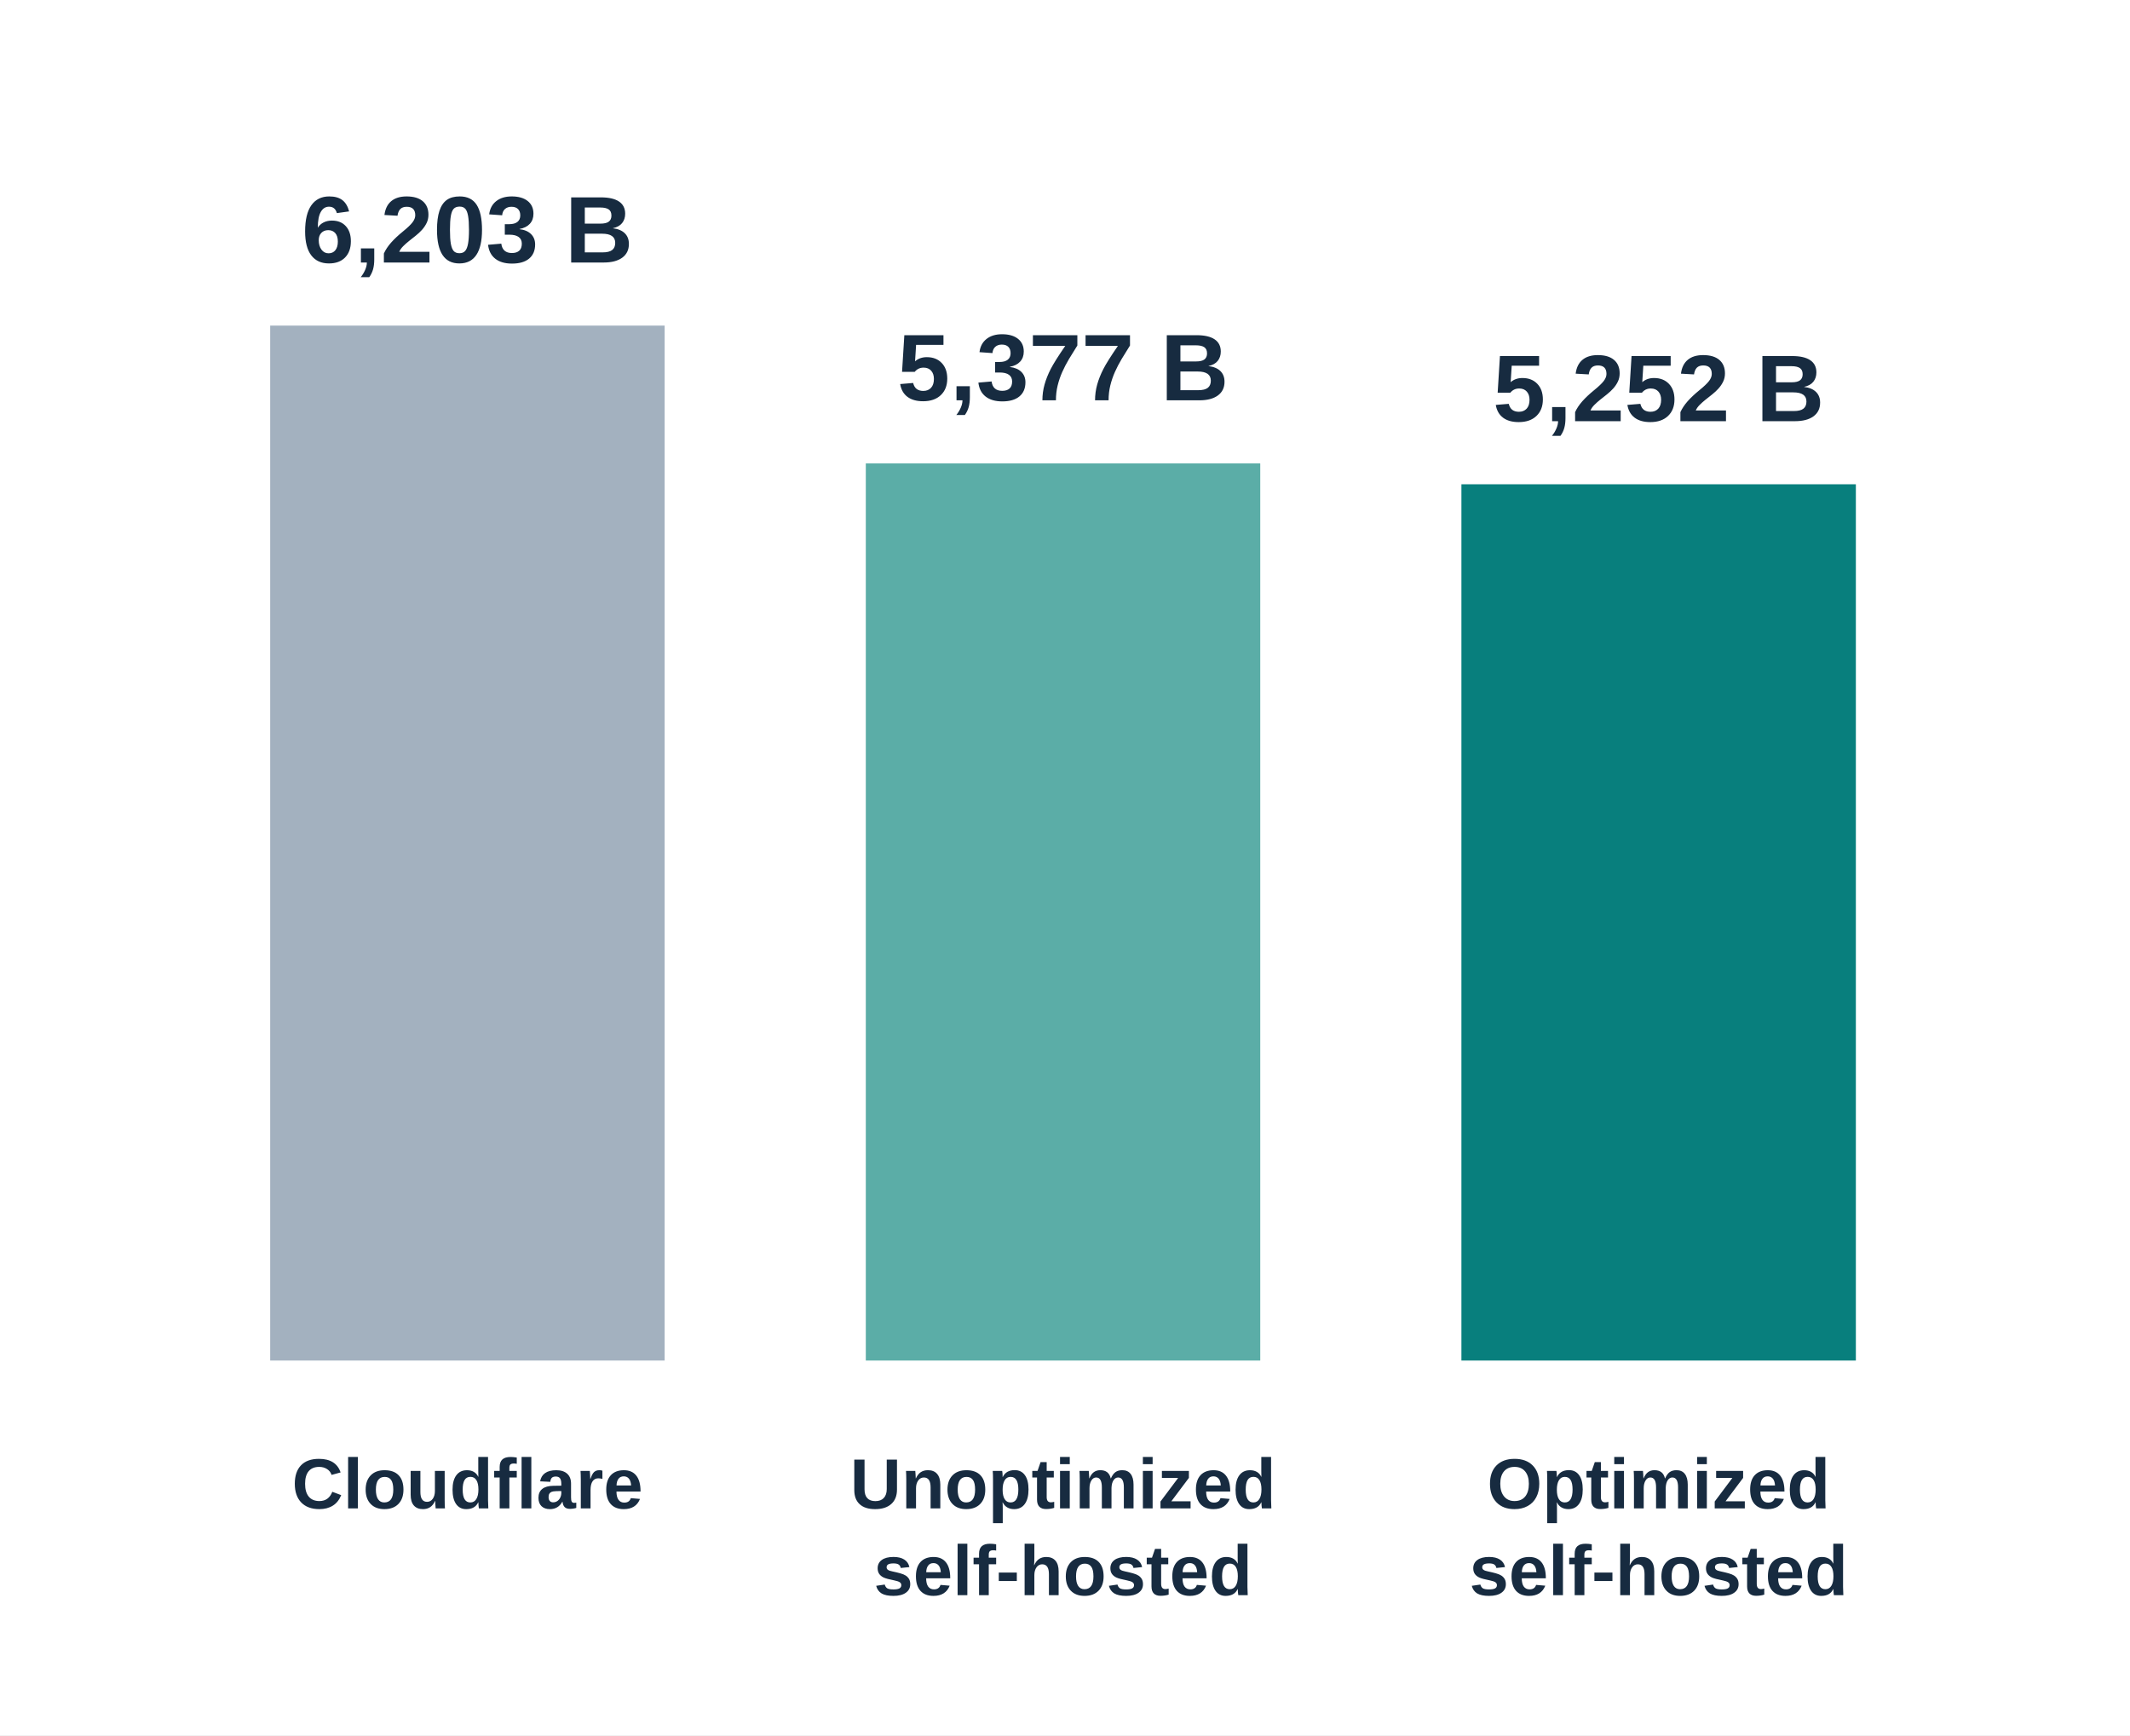
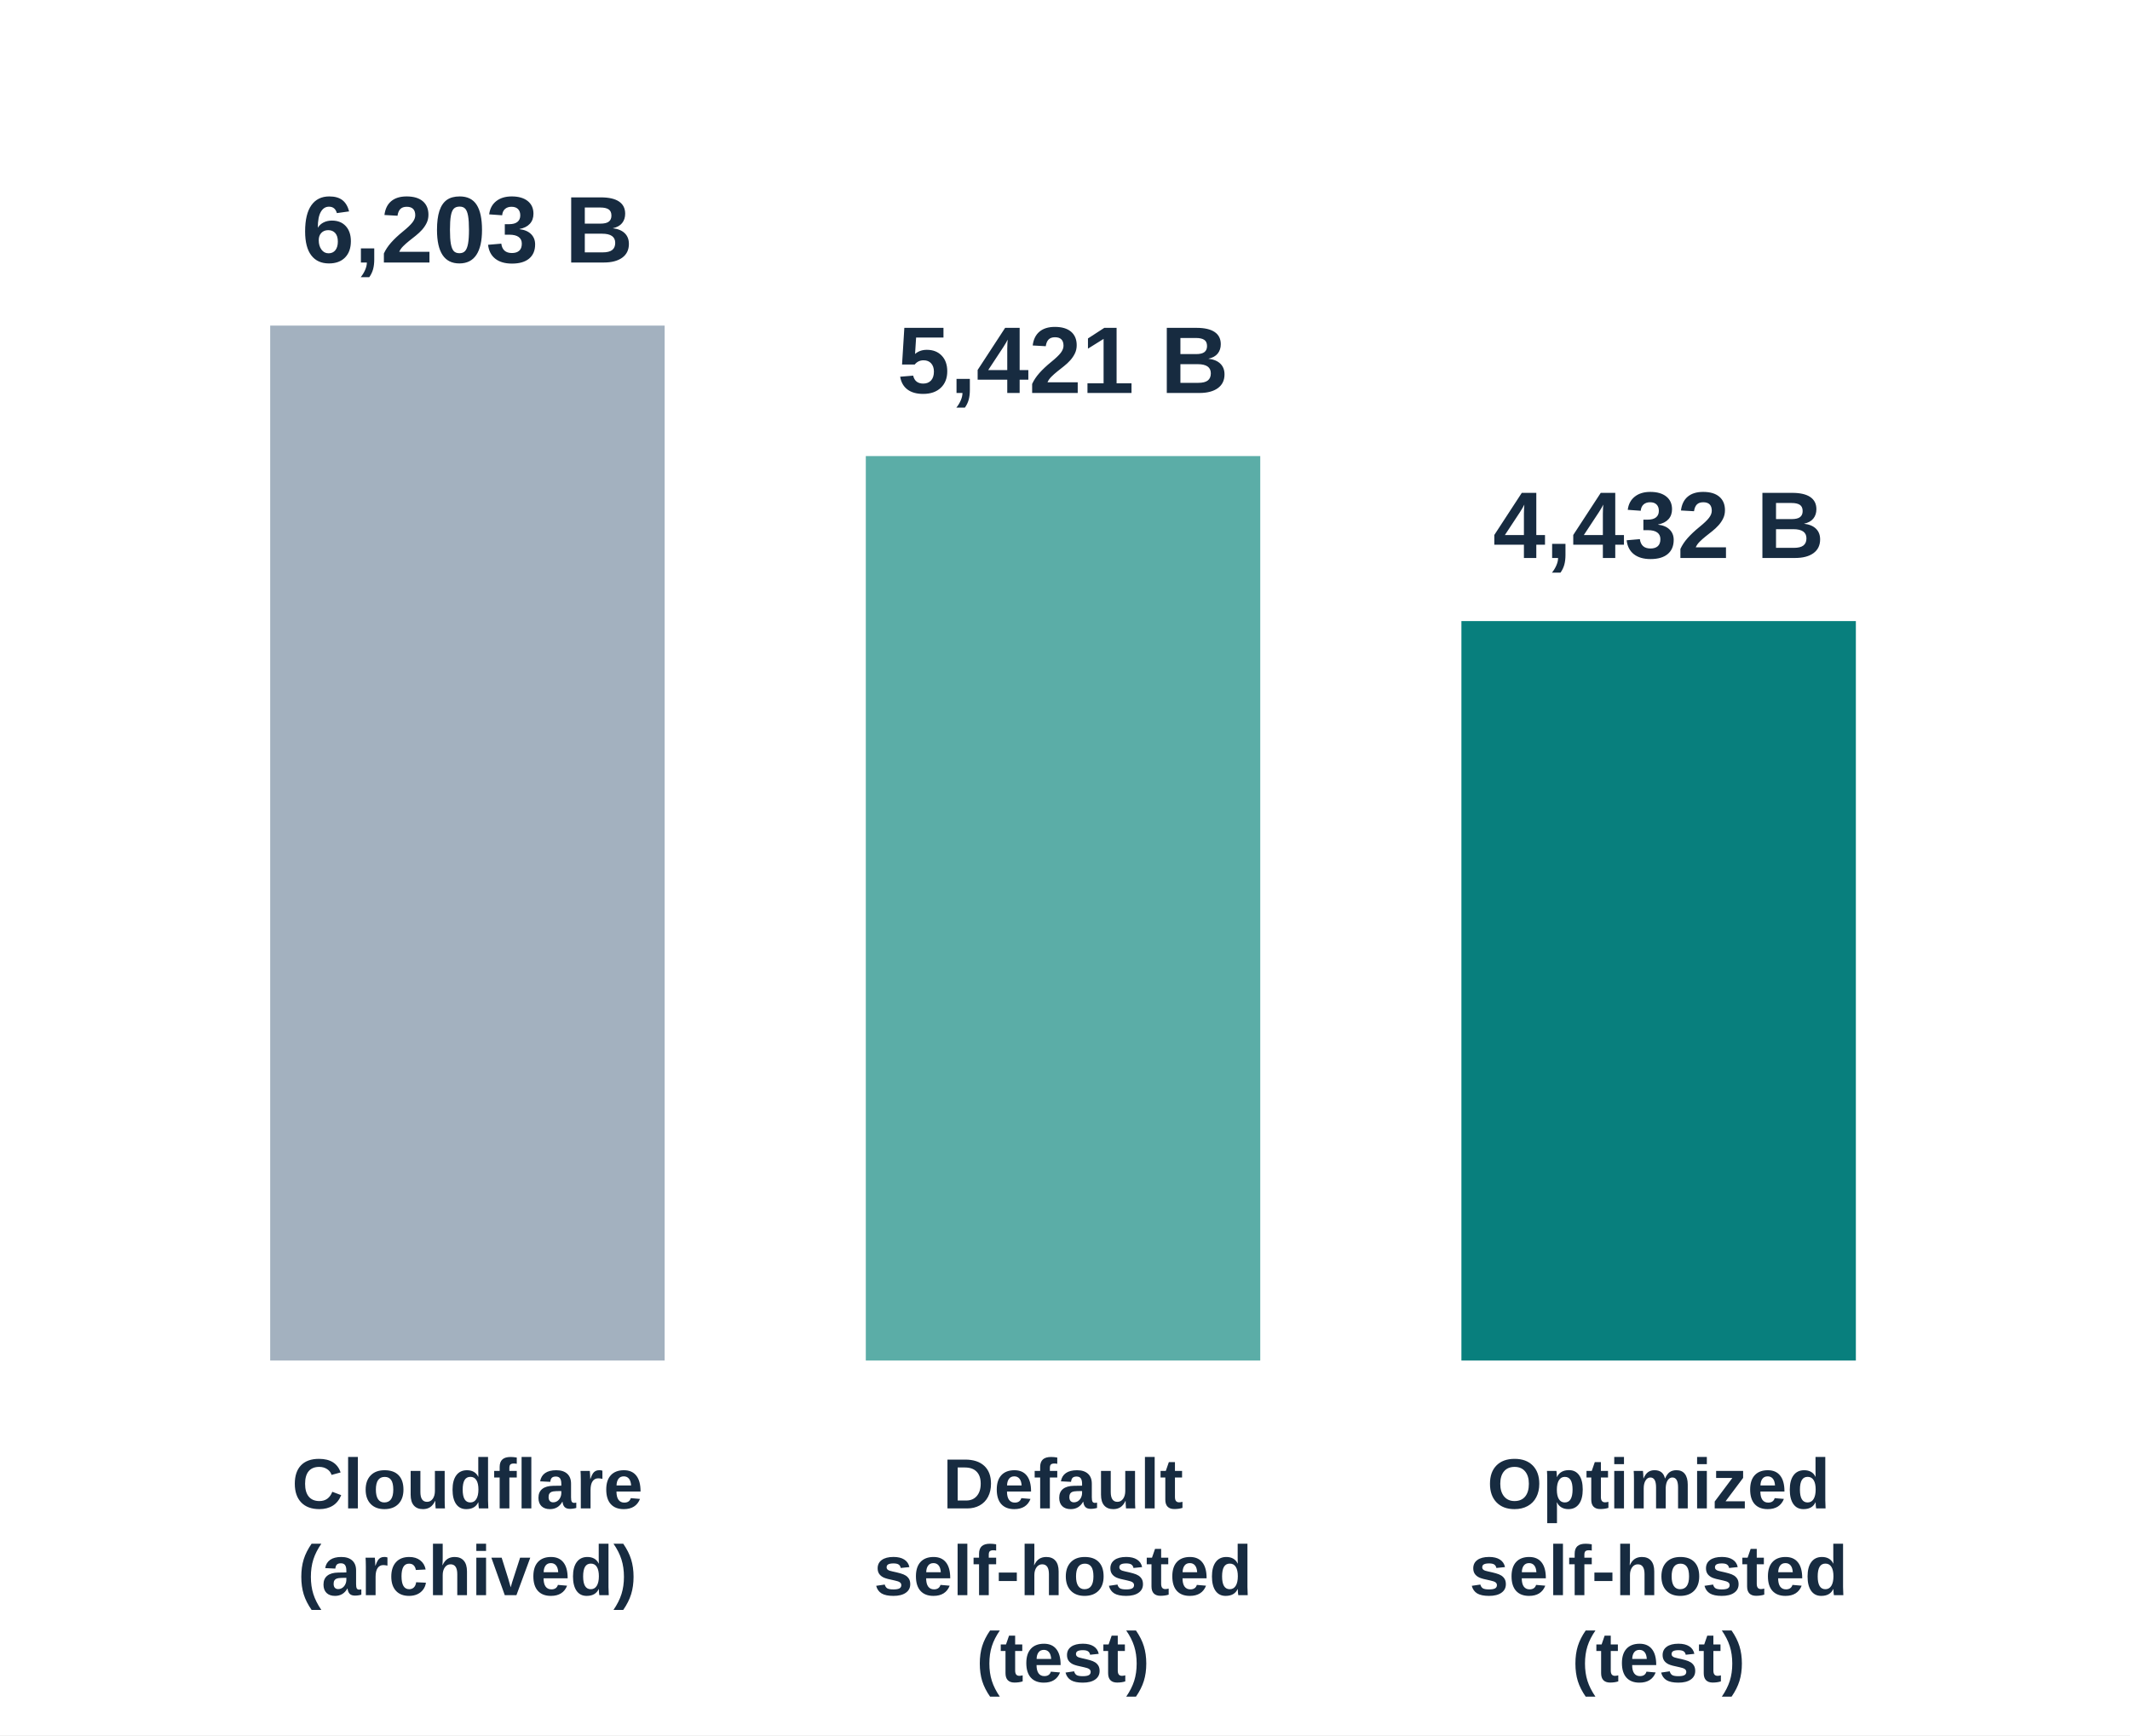
- <svg xmlns="http://www.w3.org/2000/svg" width="1080" height="880" viewBox="0 0 1080 880" role="img" aria-label="Cloudflare 6203 bytes, unoptimized self-hosted 5377 bytes, optimized self-hosted 5252 bytes">
+ <svg xmlns="http://www.w3.org/2000/svg" width="1080" height="880" viewBox="0 0 1080 880" role="img" aria-label="Archived Cloudflare test 6203 bytes, default self-hosted test 5421 bytes, optimized self-hosted test 4432 bytes">
  <style>text{font-family:Arial,Helvetica,sans-serif}</style>
  <rect width="1080" height="880" fill="white" />
  <text x="237" y="133.131" text-anchor="middle" font-size="48" font-weight="700" fill="#172b40">6,203 B</text>
  <rect data-value="6203" data-baseline="0" x="137" y="165.131" width="200" height="524.869" fill="#a3b1bf" />
  <text x="237" y="765" text-anchor="middle" font-size="36" font-weight="600" fill="#172b40">Cloudflare</text>
-   <text x="539" y="203.023" text-anchor="middle" font-size="48" font-weight="700" fill="#172b40">5,377 B</text>
-   <rect data-value="5377" data-baseline="0" x="439" y="235.023" width="200" height="454.977" fill="#5bada7" />
-   <text x="539" y="765" text-anchor="middle" font-size="36" font-weight="600" fill="#172b40">Unoptimized</text>
+   <text x="237" y="809" text-anchor="middle" font-size="36" font-weight="600" fill="#172b40">(archived)</text>
+   <text x="539" y="199.300" text-anchor="middle" font-size="48" font-weight="700" fill="#172b40">5,421 B</text>
+   <rect data-value="5421" data-baseline="0" x="439" y="231.300" width="200" height="458.700" fill="#5bada7" />
+   <text x="539" y="765" text-anchor="middle" font-size="36" font-weight="600" fill="#172b40">Default</text>
  <text x="539" y="809" text-anchor="middle" font-size="36" font-weight="600" fill="#172b40">self-hosted</text>
-   <text x="841" y="213.600" text-anchor="middle" font-size="48" font-weight="700" fill="#172b40">5,252 B</text>
-   <rect data-value="5252" data-baseline="0" x="741" y="245.600" width="200" height="444.400" fill="#087f7d" />
+   <text x="539" y="853" text-anchor="middle" font-size="36" font-weight="600" fill="#172b40">(test)</text>
+   <text x="841" y="282.985" text-anchor="middle" font-size="48" font-weight="700" fill="#172b40">4,432 B</text>
+   <rect data-value="4432" data-baseline="0" x="741" y="314.985" width="200" height="375.015" fill="#087f7d" />
  <text x="841" y="765" text-anchor="middle" font-size="36" font-weight="600" fill="#172b40">Optimized</text>
  <text x="841" y="809" text-anchor="middle" font-size="36" font-weight="600" fill="#172b40">self-hosted</text>
+   <text x="841" y="853" text-anchor="middle" font-size="36" font-weight="600" fill="#172b40">(test)</text>
</svg>
